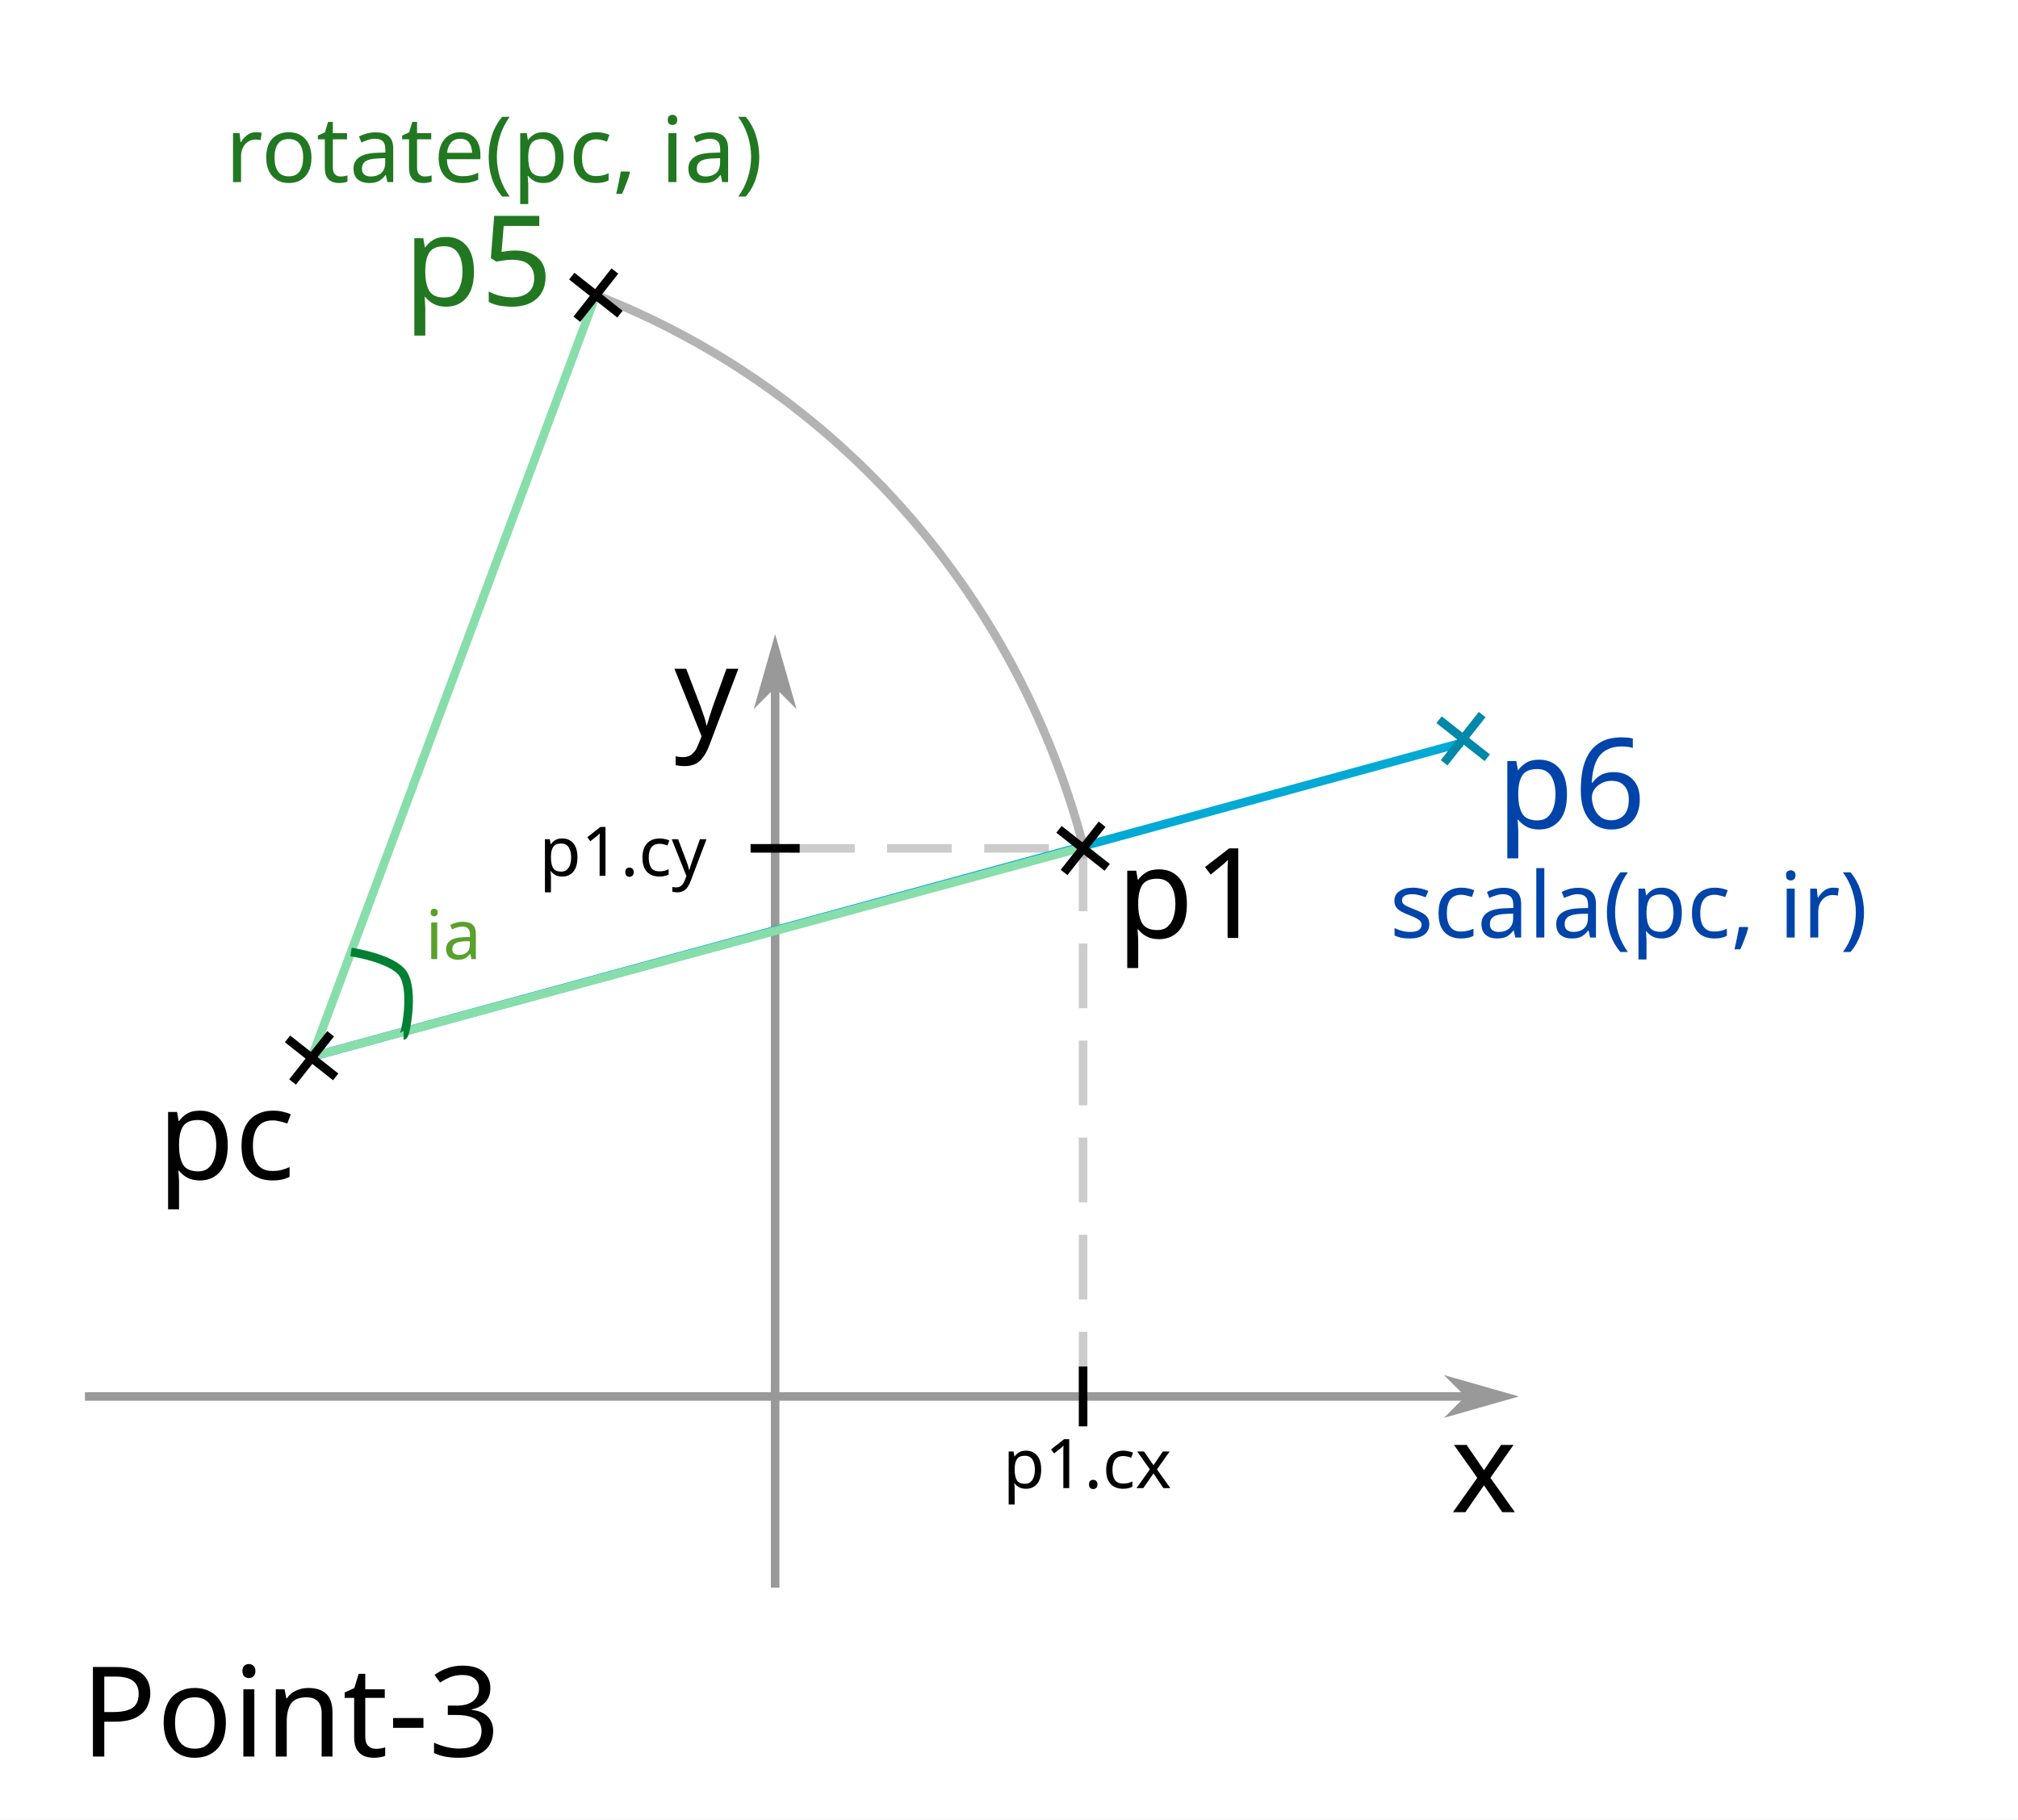
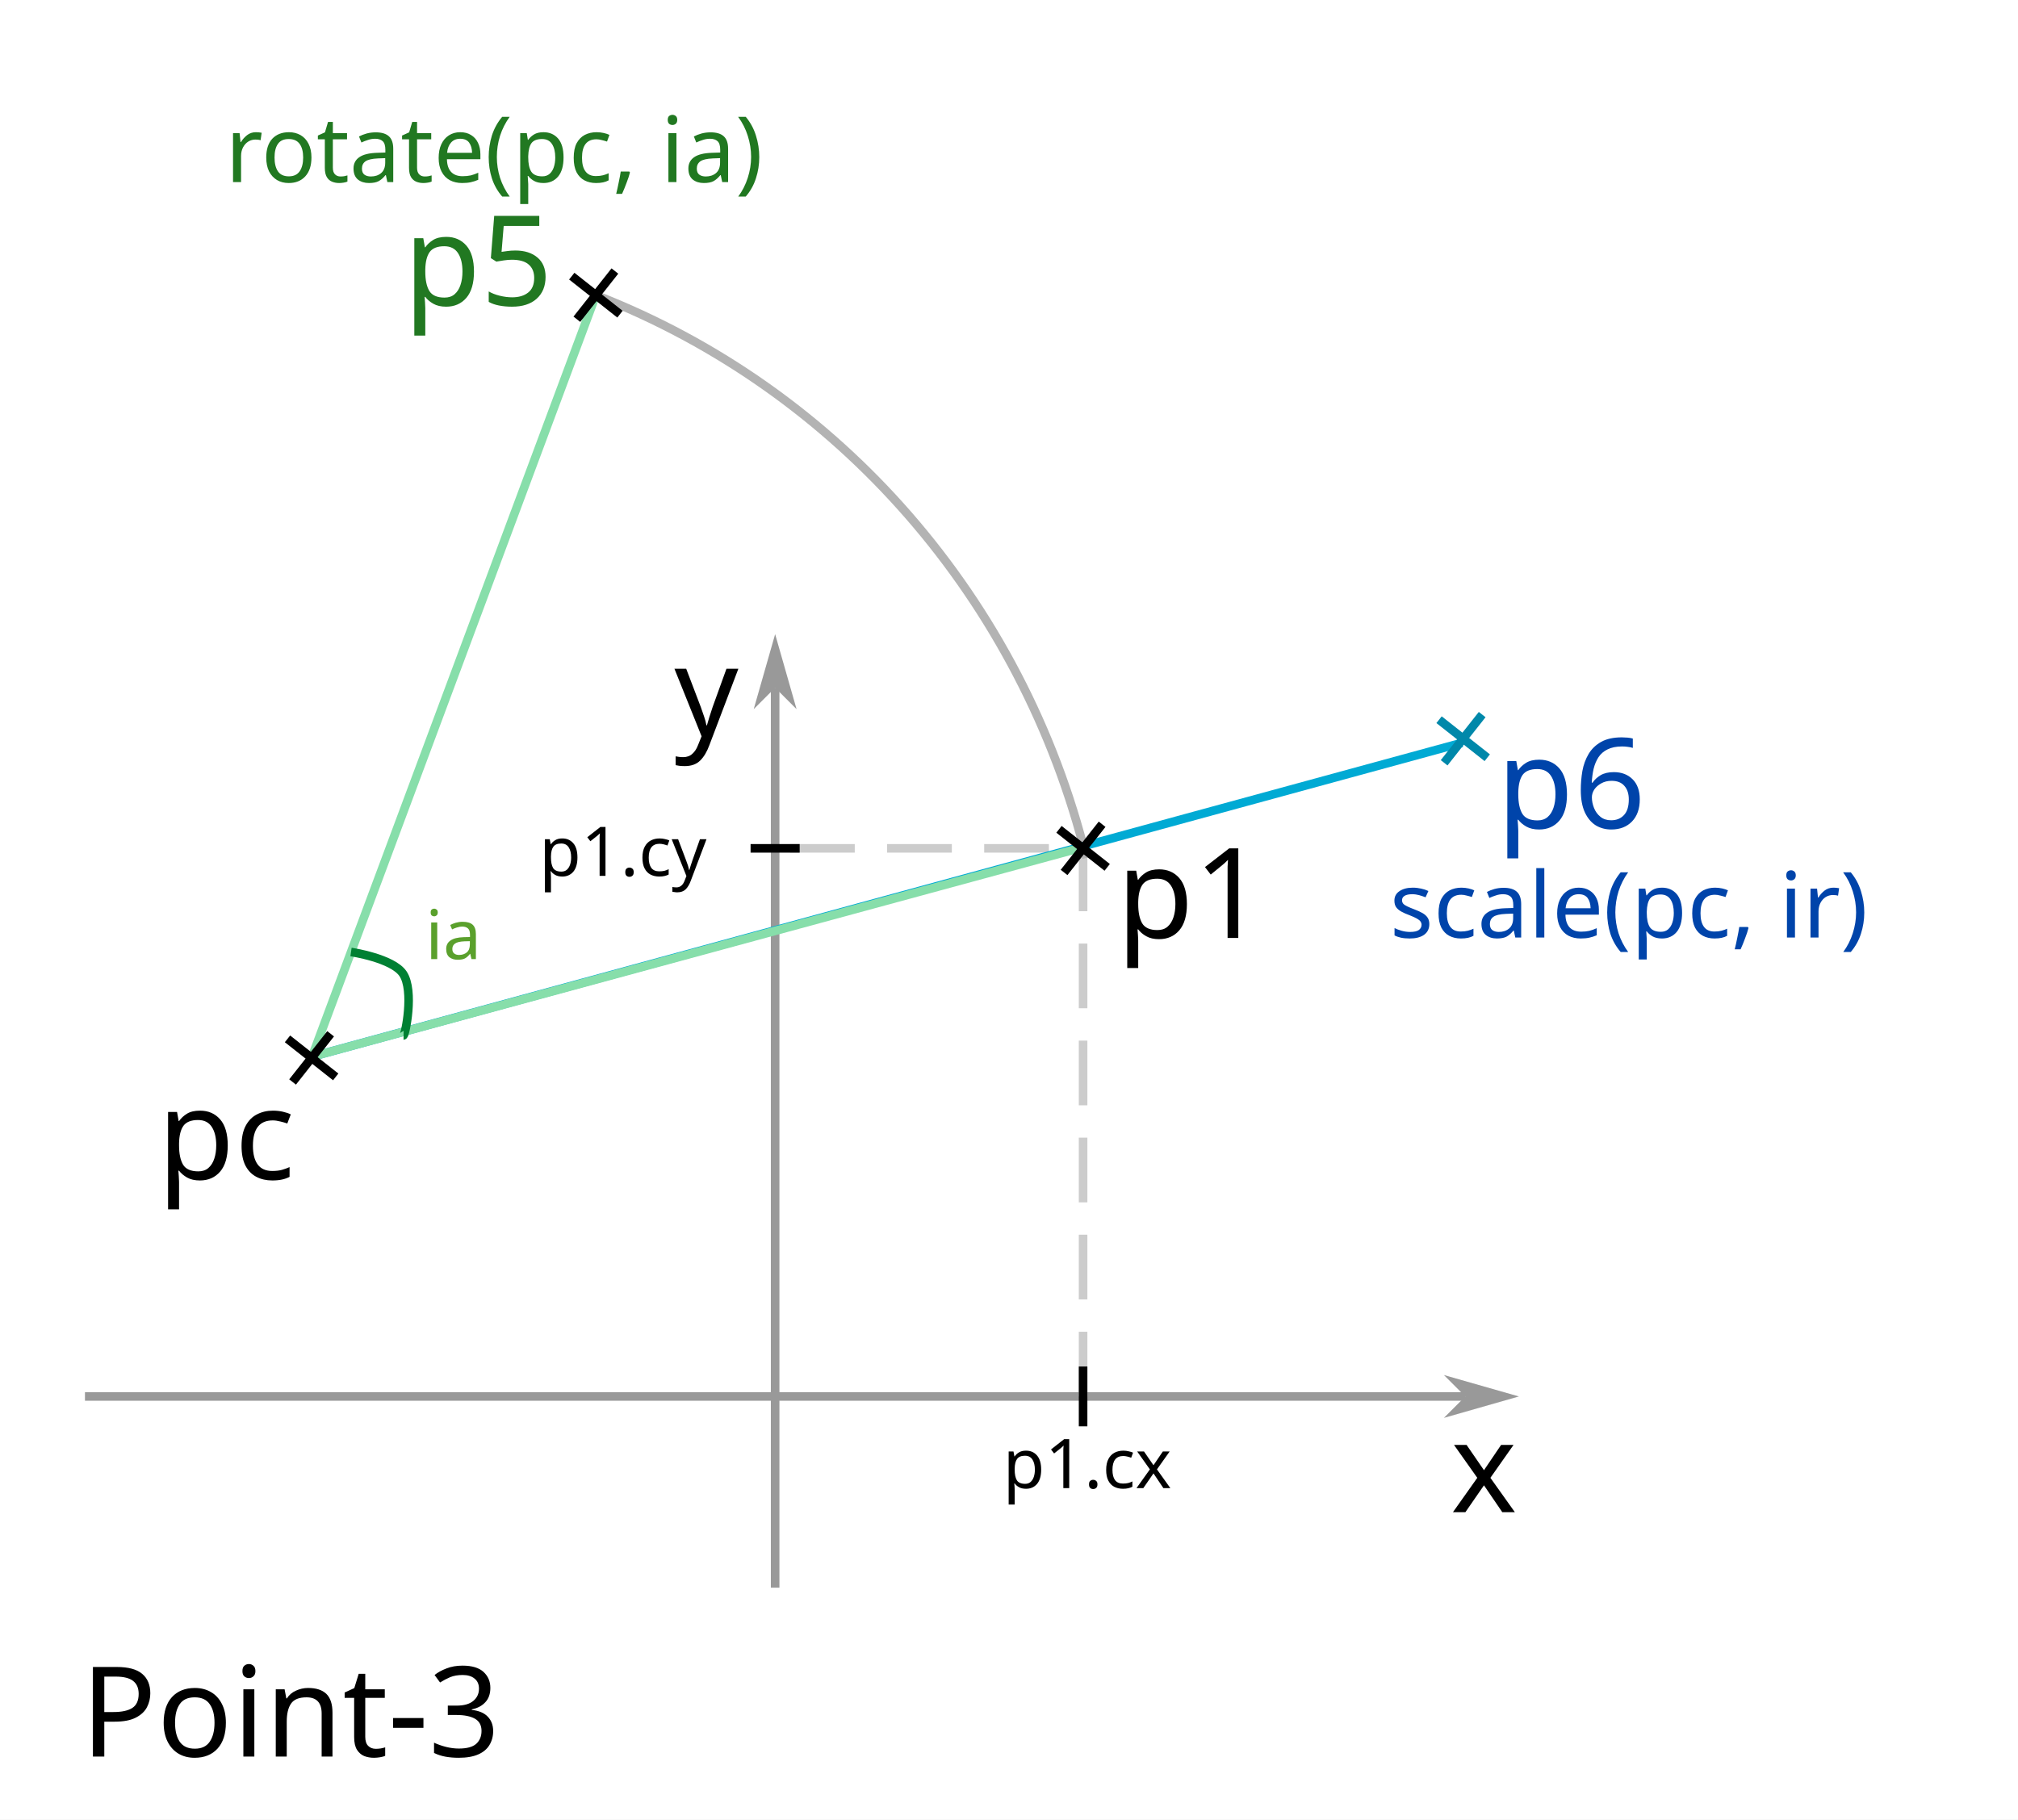
<svg xmlns="http://www.w3.org/2000/svg" width="235.736" height="212.584" viewBox="0 0 62.372 56.246" version="1.1" id="svg5">
  <defs id="defs2">
    <rect x="360.867" y="625.186" width="74.83" height="41.575" id="rect8582" />
    <rect x="295.254" y="672.201" width="112.022" height="27.867" id="rect8574" />
    <rect x="231.686" y="586.827" width="161.47" height="27.434" id="rect8568" />
    <marker style="overflow:visible" id="Arrow1L-36" refX="0" refY="0" orient="auto-start-reverse" markerWidth="8.75" markerHeight="5" viewBox="0 0 8.75 5" preserveAspectRatio="xMidYMid">
      <path style="fill:context-stroke;fill-rule:evenodd;stroke:none" d="M 0,0 5,-5 -12.5,0 5,5 Z" id="arrow1L-1" transform="scale(-0.5)" />
    </marker>
    <marker style="overflow:visible" id="Arrow1L-3-0" refX="0" refY="0" orient="auto-start-reverse" markerWidth="8.75" markerHeight="5" viewBox="0 0 8.75 5" preserveAspectRatio="xMidYMid">
      <path style="fill:context-stroke;fill-rule:evenodd;stroke:none" d="M 0,0 5,-5 -12.5,0 5,5 Z" id="arrow1L-6-6" transform="scale(-0.5)" />
    </marker>
    <rect x="254.321" y="237.99" width="38.557" height="34.914" id="rect1269-3" />
    <rect x="130.985" y="140.536" width="42.711" height="43.171" id="rect1287-2" />
    <rect x="232.476" y="161.365" width="28.095" height="22.502" id="rect1388-06" />
    <rect x="200.715" y="288.19" width="52.317" height="19.745" id="rect1406-1" />
    <rect x="200.715" y="288.19" width="52.317" height="19.745" id="rect1406-3-5" />
    <rect x="63.429" y="333.065" width="158.363" height="29.331" id="rect3974-7" />
    <rect x="232.476" y="161.365" width="28.095" height="22.502" id="rect1388-06-8" />
    <rect x="232.476" y="161.365" width="28.095" height="22.502" id="rect1388-06-4" />
    <rect x="232.476" y="161.365" width="28.095" height="22.502" id="rect1388-06-89" />
  </defs>
  <g id="layer1" transform="translate(-24.32703,-146.8332)">
    <rect style="fill:#ffffff;stroke:#ffffff;stroke-width:0.265;stroke-dasharray:none;stroke-dashoffset:0" id="rect3918-6" width="62.107" height="55.982" x="24.459" y="146.966" />
    <path style="fill:none;stroke:#999999;stroke-width:0.265px;stroke-linecap:butt;stroke-linejoin:miter;stroke-opacity:1;marker-end:url(#Arrow1L-36)" d="M 48.285,195.911 V 168.092" id="path196-5" />
    <path style="fill:none;stroke:#999999;stroke-width:0.265px;stroke-linecap:butt;stroke-linejoin:miter;stroke-opacity:1;marker-end:url(#Arrow1L-3-0)" d="M 26.953,190 H 69.617" id="path196-7-6" />
    <text xml:space="preserve" transform="matrix(0.2645833,0,0,0.2645833,1.875107,127.1756)" id="text1267-9" style="font-size:14.667px;line-height:1.25;font-family:sans-serif;white-space:pre;shape-inside:url(#rect1269-3);display:inline">
-       <tspan x="254.32" y="250.967" id="tspan21005">x</tspan>
+       <tspan x="254.32" y="250.967" id="tspan4177">x</tspan>
    </text>
    <text xml:space="preserve" transform="matrix(0.2645833,0,0,0.2645833,10.51182,128.9668)" id="text1285-3" style="font-size:14.667px;line-height:1.25;font-family:sans-serif;white-space:pre;shape-inside:url(#rect1287-2);display:inline">
-       <tspan x="130.984" y="153.514" id="tspan21007">y</tspan>
+       <tspan x="130.984" y="153.514" id="tspan4179">y</tspan>
    </text>
    <path style="fill:none;stroke:#cccccc;stroke-width:0.265;stroke-linecap:butt;stroke-linejoin:miter;stroke-dasharray:2, 1;stroke-dashoffset:0;stroke-opacity:1" d="M 57.803,190 V 173.057 H 48.285" id="path1384-7" />
    <text xml:space="preserve" transform="matrix(0.2645833,0,0,0.2645833,-2.672474,129.6987)" id="text1386-25" style="font-size:14.667px;line-height:1.25;font-family:sans-serif;white-space:pre;shape-inside:url(#rect1388-06);display:inline">
-       <tspan x="232.477" y="174.342" id="tspan21009">p1</tspan>
+       <tspan x="232.477" y="174.342" id="tspan4181">p1</tspan>
    </text>
    <text xml:space="preserve" transform="matrix(0.2645833,0,0,0.2645833,2.214892,114.7108)" id="text1404-4" style="font-size:8px;line-height:1.25;font-family:sans-serif;white-space:pre;shape-inside:url(#rect1406-1);display:inline">
-       <tspan x="200.715" y="295.268" id="tspan21011">p1.cx</tspan>
+       <tspan x="200.715" y="295.268" id="tspan4183">p1.cx</tspan>
    </text>
    <text xml:space="preserve" transform="matrix(0.2645833,0,0,0.2645833,-12.11792,95.78581)" id="text1404-5-74" style="font-size:8px;line-height:1.25;font-family:sans-serif;white-space:pre;shape-inside:url(#rect1406-3-5);display:inline">
-       <tspan x="200.715" y="295.268" id="tspan21013">p1.cy</tspan>
+       <tspan x="200.715" y="295.268" id="tspan4185">p1.cy</tspan>
    </text>
    <path style="fill:none;stroke:#000000;stroke-width:0.265px;stroke-linecap:butt;stroke-linejoin:miter;stroke-opacity:1" d="m 47.526,173.057 h 1.517" id="path1476-4" />
    <path style="fill:none;stroke:#000000;stroke-width:0.265px;stroke-linecap:butt;stroke-linejoin:miter;stroke-opacity:1" d="m 57.803,190.924 v -1.849" id="path1478-3" />
    <text xml:space="preserve" transform="matrix(0.2645833,0,0,0.2645833,10.0406,109.5749)" id="text3972-8" style="font-size:14.667px;line-height:1.25;font-family:sans-serif;white-space:pre;shape-inside:url(#rect3974-7);display:inline">
-       <tspan x="63.43" y="346.041" id="tspan21015">Point-3</tspan>
+       <tspan x="63.43" y="346.041" id="tspan4187">Point-3</tspan>
    </text>
    <text xml:space="preserve" transform="matrix(0.2645833,0,0,0.2645833,-32.31796,137.1576)" id="text1386-25-1" style="font-size:14.667px;line-height:1.25;font-family:sans-serif;white-space:pre;shape-inside:url(#rect1388-06-8);display:inline">
-       <tspan x="232.477" y="174.342" id="tspan21017">pc</tspan>
+       <tspan x="232.477" y="174.342" id="tspan4189">pc</tspan>
    </text>
    <path style="fill:none;stroke:#b3b3b3;stroke-width:0.265;stroke-dasharray:none;stroke-dashoffset:0" id="path8340" d="m 42.744,155.956 a 24.699,25.228 0 0 1 15.16,17.396" />
    <path style="fill:none;stroke:#87deaa;stroke-width:0.265px;stroke-linecap:butt;stroke-linejoin:miter;stroke-opacity:1" d="m 33.958,179.534 8.786,-23.578" id="path8405" />
    <path style="fill:none;stroke:#000000;stroke-width:0.265px;stroke-linecap:butt;stroke-linejoin:miter;stroke-opacity:1" d="m 42.156,156.701 1.176,-1.49" id="path1355-4-9" />
    <path style="fill:none;stroke:#000000;stroke-width:0.265px;stroke-linecap:butt;stroke-linejoin:miter;stroke-opacity:1" d="m 41.999,155.369 1.49,1.176" id="path1355-5-5-2" />
    <text xml:space="preserve" transform="matrix(0.2645833,0,0,0.2645833,-24.70737,110.1476)" id="text1386-25-0" style="font-size:14.667px;line-height:1.25;font-family:sans-serif;white-space:pre;shape-inside:url(#rect1388-06-4);display:inline;fill:#217821">
-       <tspan x="232.477" y="174.342" id="tspan21019">p5</tspan>
+       <tspan x="232.477" y="174.342" id="tspan4191">p5</tspan>
    </text>
    <path style="fill:none;stroke:#00aad4;stroke-width:0.265px;stroke-linecap:butt;stroke-linejoin:miter;stroke-opacity:1" d="m 69.515,169.795 -35.573,9.708" id="path8334-6" />
    <path style="fill:#0088aa;stroke:#0088aa;stroke-width:0.265px;stroke-linecap:butt;stroke-linejoin:miter;stroke-opacity:1" d="m 68.962,170.412 1.176,-1.49" id="path1355-4-2" />
    <path style="fill:#0088aa;stroke:#0088aa;stroke-width:0.265px;stroke-linecap:butt;stroke-linejoin:miter;stroke-opacity:1" d="m 68.805,169.08 1.49,1.176" id="path1355-5-5-6" />
    <text xml:space="preserve" transform="matrix(0.2645833,0,0,0.2645833,9.07483,126.3088)" id="text1386-25-6" style="font-size:14.667px;line-height:1.25;font-family:sans-serif;white-space:pre;shape-inside:url(#rect1388-06-89);display:inline;fill:#0044aa">
-       <tspan x="232.477" y="174.342" id="tspan21021">p6</tspan>
+       <tspan x="232.477" y="174.342" id="tspan4193">p6</tspan>
    </text>
    <text xml:space="preserve" transform="matrix(0.2645833,0,0,0.2645833,-30.01069,-5.300149)" id="text8566" style="font-size:10.667px;line-height:1.25;font-family:sans-serif;white-space:pre;shape-inside:url(#rect8568);display:inline;fill:#217821">
-       <tspan x="231.686" y="596.266" id="tspan21023">rotate(pc, ia)</tspan>
+       <tspan x="231.686" y="596.266" id="tspan4195">rotate(pc, ia)</tspan>
    </text>
    <text xml:space="preserve" transform="matrix(0.2645833,0,0,0.2645833,-10.8387,-4.535285)" id="text8572" style="font-size:10.667px;line-height:1.25;font-family:sans-serif;white-space:pre;shape-inside:url(#rect8574);display:inline;fill:#0044aa">
-       <tspan x="295.254" y="681.639" id="tspan21025">scala(pc, ir)</tspan>
+       <tspan x="295.254" y="681.639" id="tspan4197">scale(pc, ir)</tspan>
    </text>
    <path style="fill:none;stroke:#87deaa;stroke-width:0.265px;stroke-linecap:butt;stroke-linejoin:miter;stroke-opacity:1" d="m 57.787,173.027 -23.845,6.477" id="path8334" />
    <path style="fill:none;stroke:#000000;stroke-width:0.265px;stroke-linecap:butt;stroke-linejoin:miter;stroke-opacity:1" d="m 33.37,180.279 1.176,-1.49" id="path1355-4-4" />
    <path style="fill:none;stroke:#000000;stroke-width:0.265px;stroke-linecap:butt;stroke-linejoin:miter;stroke-opacity:1" d="m 33.213,178.946 1.49,1.176" id="path1355-5-5-3" />
    <path style="fill:none;stroke:#000000;stroke-width:0.265px;stroke-linecap:butt;stroke-linejoin:miter;stroke-opacity:1" d="m 57.215,173.802 1.176,-1.49" id="path1355-4" />
    <path style="fill:none;stroke:#000000;stroke-width:0.265px;stroke-linecap:butt;stroke-linejoin:miter;stroke-opacity:1" d="m 57.058,172.469 1.49,1.176" id="path1355-5-5" />
    <path style="fill:none;stroke:#008033;stroke-width:0.265px;stroke-linecap:butt;stroke-linejoin:miter;stroke-opacity:1" d="m 36.8,178.838 c 0.05,0 0.337,-1.378 -0.017,-1.905 -0.324,-0.482 -1.607,-0.672 -1.607,-0.672" id="path8578" />
    <text xml:space="preserve" transform="matrix(0.2645833,0,0,0.2645833,-58.00658,9.194607)" id="text8580" style="font-size:8px;line-height:1.25;font-family:sans-serif;white-space:pre;shape-inside:url(#rect8582);display:inline;fill:#5aa02c">
-       <tspan x="360.867" y="632.264" id="tspan21027">ia</tspan>
+       <tspan x="360.867" y="632.264" id="tspan4199">ia</tspan>
    </text>
  </g>
</svg>
